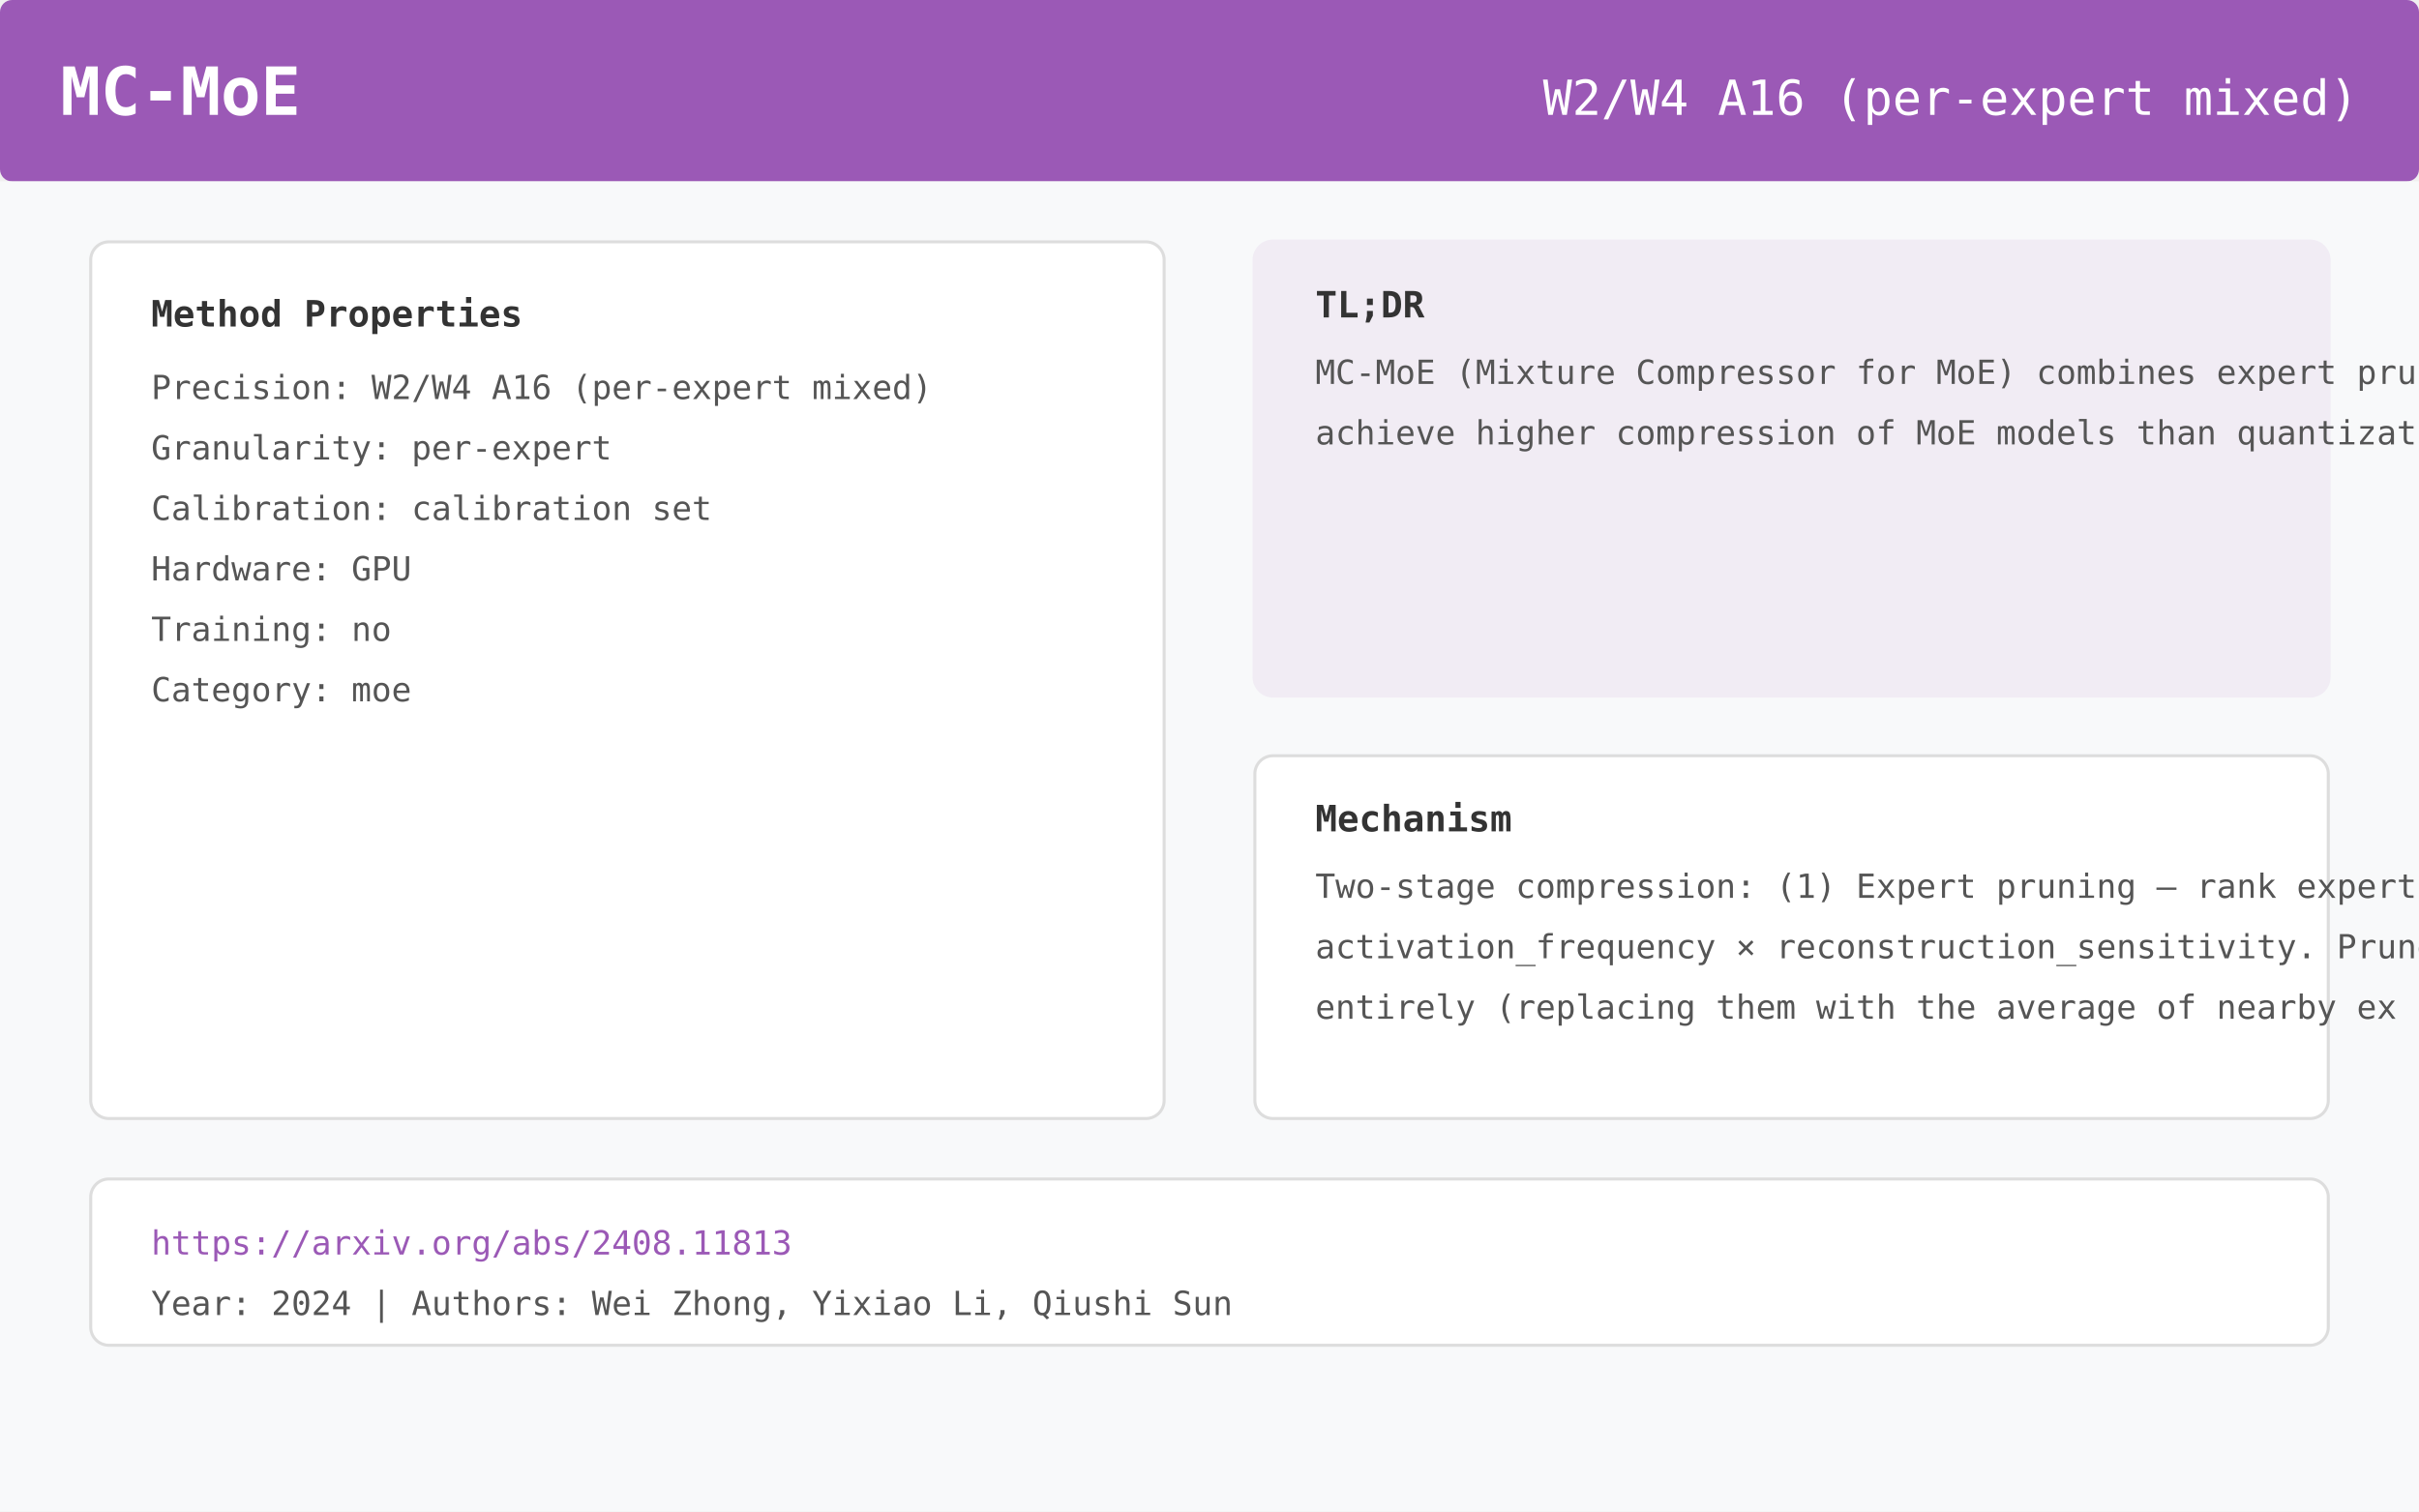
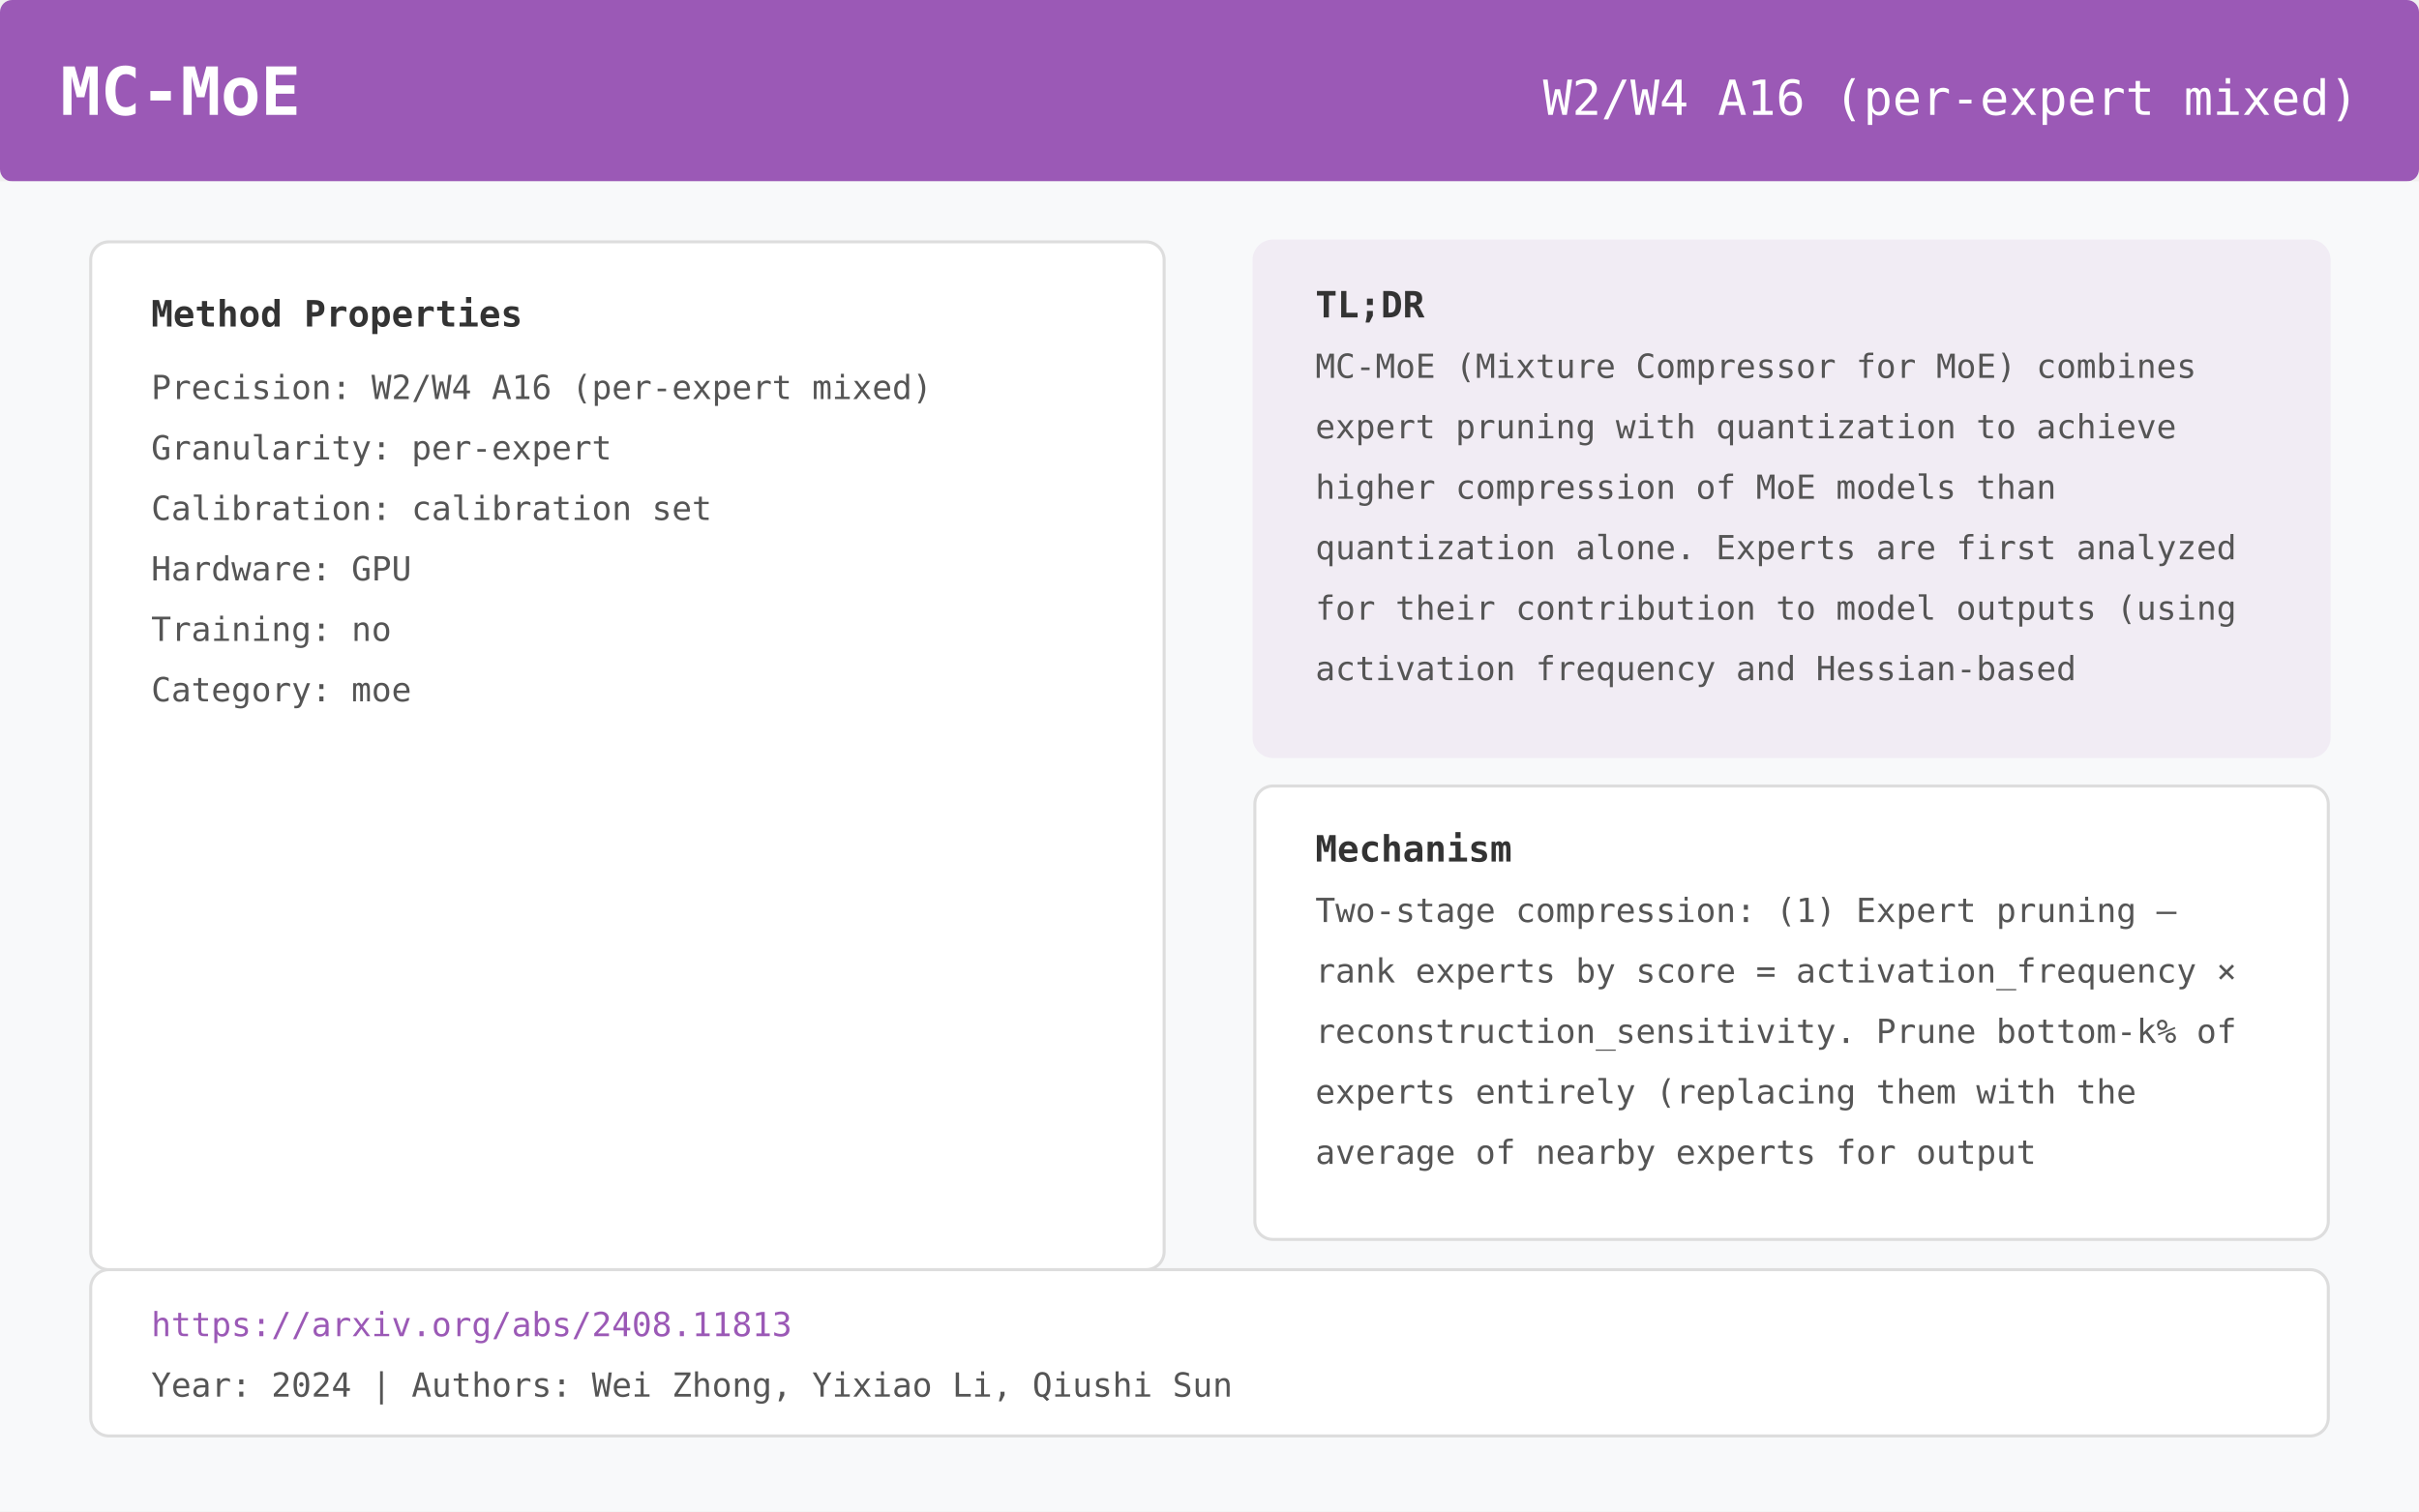
<svg xmlns="http://www.w3.org/2000/svg" viewBox="0 0 800 500" width="800" height="500">
  <rect x="0" y="0" width="800" height="60" fill="#9B59B6" rx="4" />
  <text x="20" y="38" font-family="monospace" font-size="22" font-weight="bold" fill="white">MC-MoE</text>
  <text x="780" y="38" font-family="monospace" font-size="16" fill="white" text-anchor="end">W2/W4 A16 (per-expert mixed)</text>
  <rect x="0" y="60" width="800" height="440" fill="#F8F9FA" rx="0" />
-   <rect x="30" y="80" width="355" height="290" rx="6" fill="white" stroke="#ddd" stroke-width="1" />
+   <rect x="30" y="80" width="355" height="340" rx="6" fill="white" stroke="#ddd" stroke-width="1" />
  <text x="50" y="108" font-family="monospace" font-size="12" font-weight="bold" fill="#333">Method Properties</text>
  <text x="50" y="132" font-family="monospace" font-size="11" fill="#555">Precision:    W2/W4 A16 (per-expert mixed)</text>
  <text x="50" y="152" font-family="monospace" font-size="11" fill="#555">Granularity:  per-expert</text>
  <text x="50" y="172" font-family="monospace" font-size="11" fill="#555">Calibration:  calibration set</text>
  <text x="50" y="192" font-family="monospace" font-size="11" fill="#555">Hardware:     GPU</text>
  <text x="50" y="212" font-family="monospace" font-size="11" fill="#555">Training:     no</text>
  <text x="50" y="232" font-family="monospace" font-size="11" fill="#555">Category:     moe</text>
-   <rect x="415" y="80" width="355" height="150" rx="6" fill="#9B59B6" opacity="0.08" stroke="#9B59B6" stroke-width="1.5" />
+   <rect x="415" y="80" width="355" height="170" rx="6" fill="#9B59B6" opacity="0.08" stroke="#9B59B6" stroke-width="1.5" />
  <text x="435" y="105" font-family="monospace" font-size="12" font-weight="bold" fill="#333">TL;DR</text>
-   <text x="435" y="127" font-family="monospace" font-size="11" fill="#555">MC-MoE (Mixture Compressor for MoE) combines expert pruning with quantization to</text>
-   <text x="435" y="147" font-family="monospace" font-size="11" fill="#555">achieve higher compression of MoE models than quantization alone. Experts are f</text>
-   <rect x="415" y="250" width="355" height="120" rx="6" fill="white" stroke="#ddd" stroke-width="1" />
-   <text x="435" y="275" font-family="monospace" font-size="12" font-weight="bold" fill="#333">Mechanism</text>
-   <text x="435" y="297" font-family="monospace" font-size="11" fill="#555">Two-stage compression: (1) Expert pruning — rank experts by score =</text>
-   <text x="435" y="317" font-family="monospace" font-size="11" fill="#555">activation_frequency × reconstruction_sensitivity. Prune bottom-k% of experts</text>
-   <text x="435" y="337" font-family="monospace" font-size="11" fill="#555">entirely (replacing them with the average of nearby ex</text>
-   <rect x="30" y="390" width="740" height="55" rx="6" fill="white" stroke="#ddd" stroke-width="1" />
-   <text x="50" y="415" font-family="monospace" font-size="11" fill="#9B59B6">https://arxiv.org/abs/2408.11813</text>
-   <text x="50" y="435" font-family="monospace" font-size="11" fill="#555">Year: 2024  |  Authors: Wei Zhong, Yixiao Li, Qiushi Sun</text>
+   <text x="435" y="125" font-family="monospace" font-size="11" fill="#555">MC-MoE (Mixture Compressor for MoE) combines</text>
+   <text x="435" y="145" font-family="monospace" font-size="11" fill="#555">expert pruning with quantization to achieve</text>
+   <text x="435" y="165" font-family="monospace" font-size="11" fill="#555">higher compression of MoE models than</text>
+   <text x="435" y="185" font-family="monospace" font-size="11" fill="#555">quantization alone. Experts are first analyzed</text>
+   <text x="435" y="205" font-family="monospace" font-size="11" fill="#555">for their contribution to model outputs (using</text>
+   <text x="435" y="225" font-family="monospace" font-size="11" fill="#555">activation frequency and Hessian-based</text>
+   <rect x="415" y="260" width="355" height="150" rx="6" fill="white" stroke="#ddd" stroke-width="1" />
+   <text x="435" y="285" font-family="monospace" font-size="12" font-weight="bold" fill="#333">Mechanism</text>
+   <text x="435" y="305" font-family="monospace" font-size="11" fill="#555">Two-stage compression: (1) Expert pruning —</text>
+   <text x="435" y="325" font-family="monospace" font-size="11" fill="#555">rank experts by score = activation_frequency ×</text>
+   <text x="435" y="345" font-family="monospace" font-size="11" fill="#555">reconstruction_sensitivity. Prune bottom-k% of</text>
+   <text x="435" y="365" font-family="monospace" font-size="11" fill="#555">experts entirely (replacing them with the</text>
+   <text x="435" y="385" font-family="monospace" font-size="11" fill="#555">average of nearby experts for output</text>
+   <rect x="30" y="420" width="740" height="55" rx="6" fill="white" stroke="#ddd" stroke-width="1" />
+   <text x="50" y="442" font-family="monospace" font-size="11" fill="#9B59B6">https://arxiv.org/abs/2408.11813</text>
+   <text x="50" y="462" font-family="monospace" font-size="11" fill="#555">Year: 2024  |  Authors: Wei Zhong, Yixiao Li, Qiushi Sun</text>
</svg>
